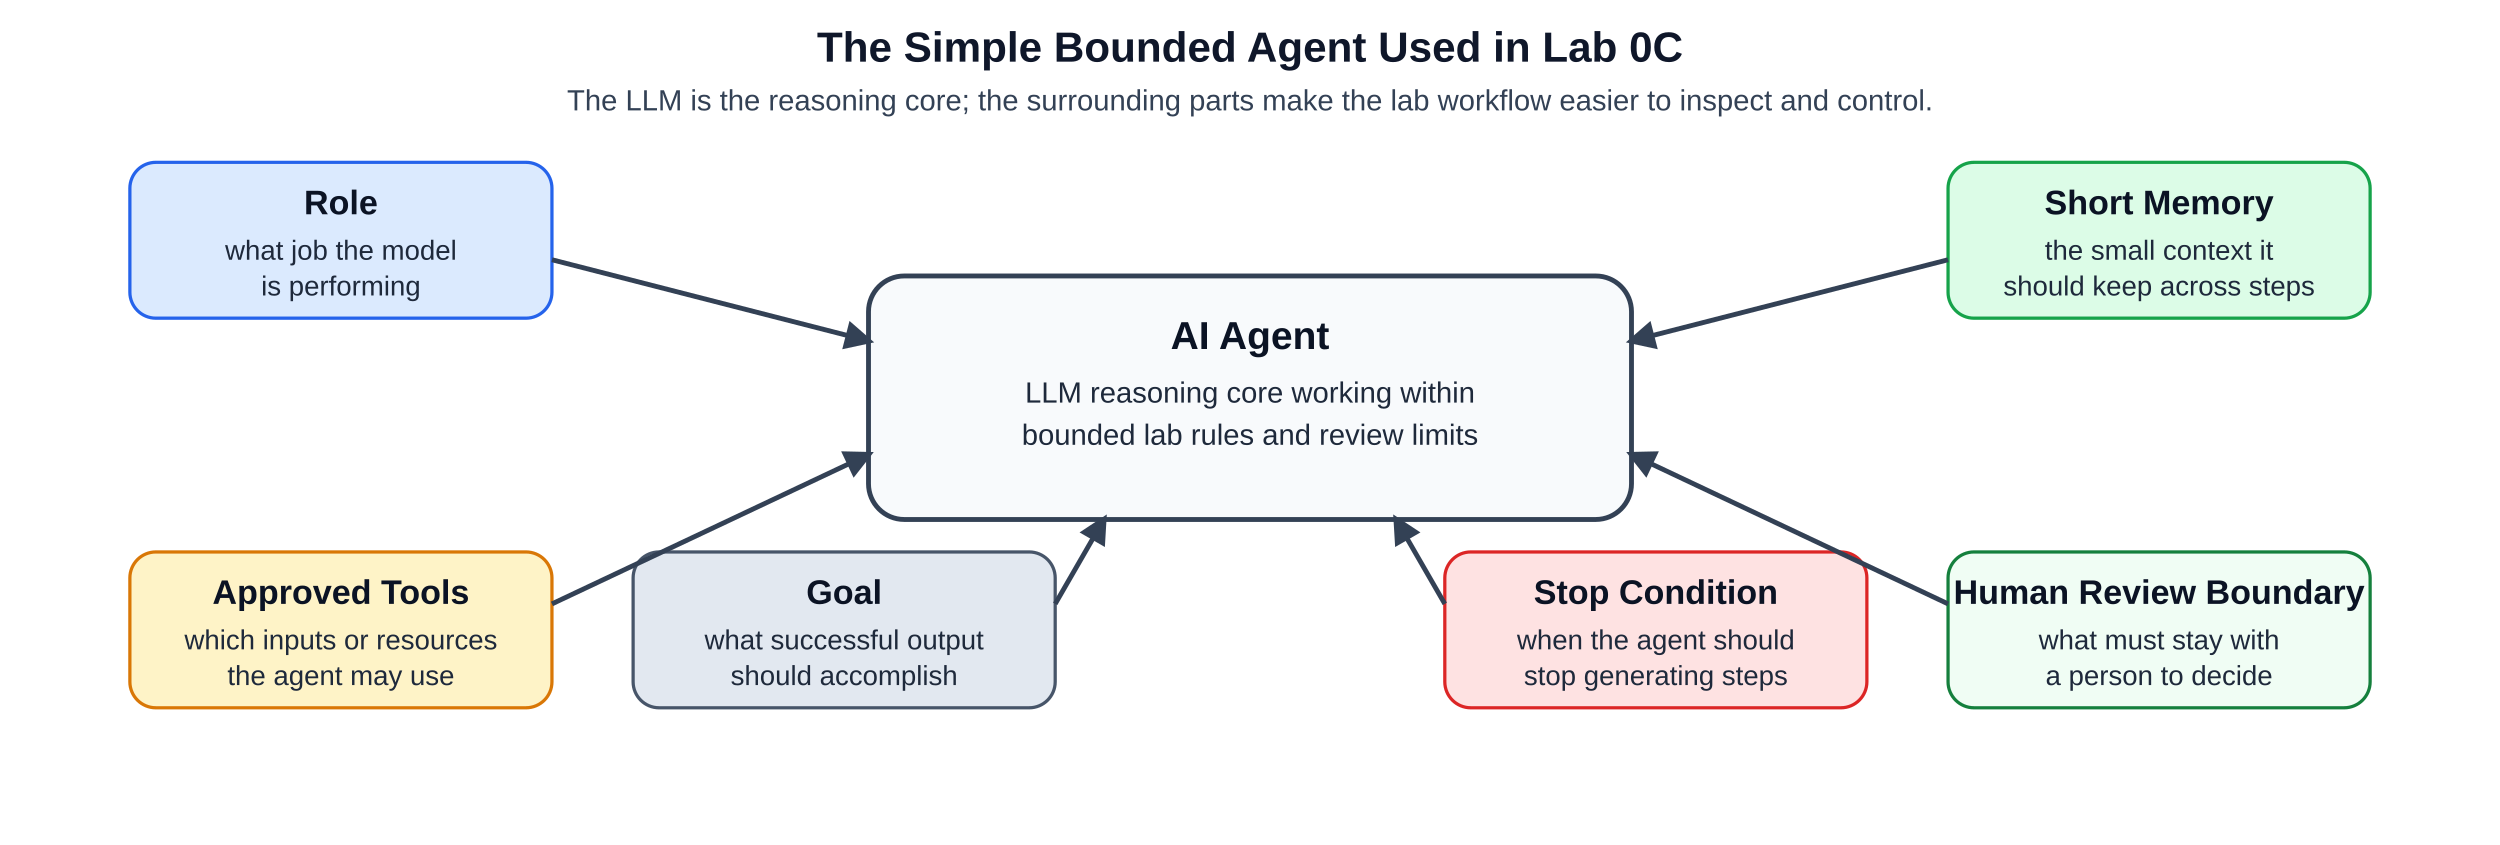
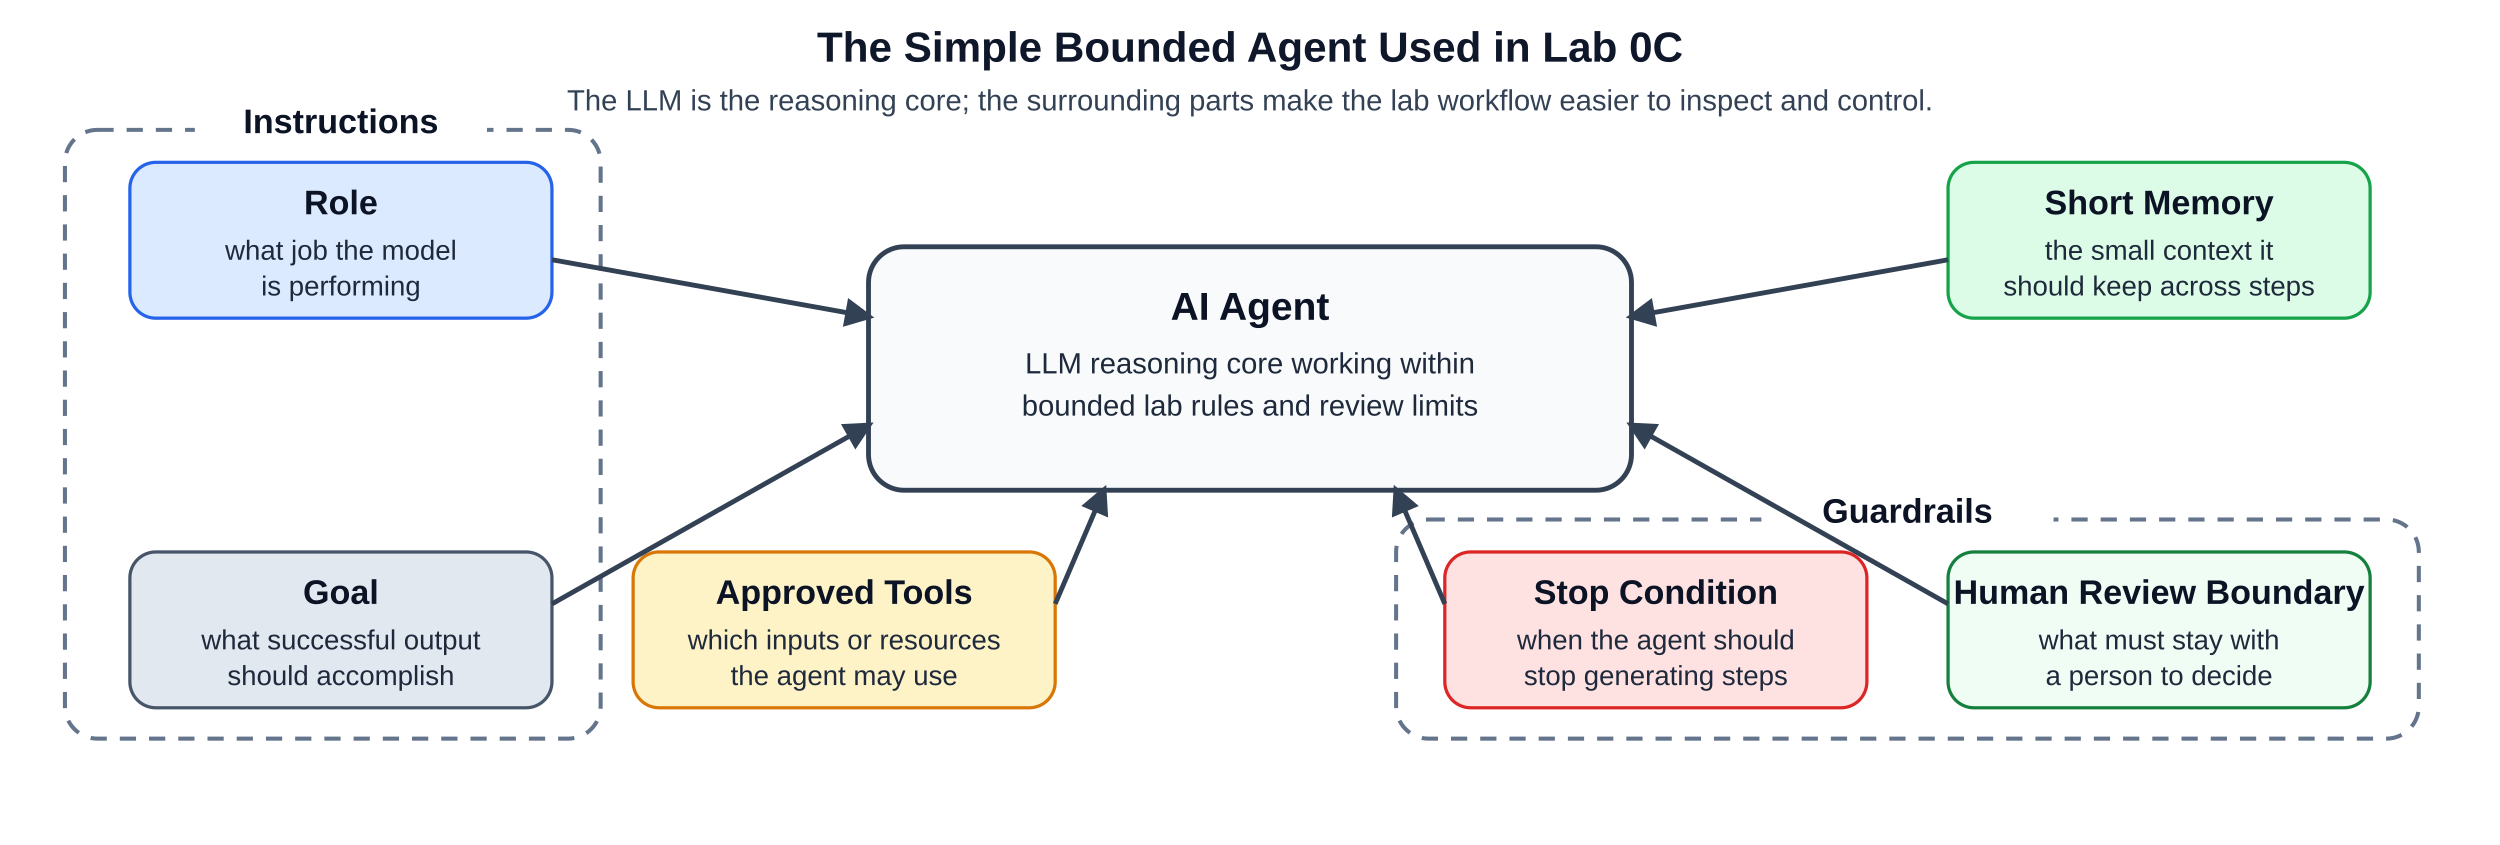
<svg xmlns="http://www.w3.org/2000/svg" width="1540" height="520" viewBox="30 20 1540 520" role="img" aria-labelledby="title desc">
  <defs>
    <style>
      .title { font: 700 26px 'Segoe UI', Arial, sans-serif; fill: #0f172a; }
      .subtitle { font: 500 18px 'Segoe UI', Arial, sans-serif; fill: #334155; }
      .node-title { font: 700 21px 'Segoe UI', Arial, sans-serif; fill: #0b1324; }
      .node-text { font: 500 17px 'Segoe UI', Arial, sans-serif; fill: #1e293b; }
      .center-title { font: 700 24px 'Segoe UI', Arial, sans-serif; fill: #0b1324; }
      .center-text { font: 500 18px 'Segoe UI', Arial, sans-serif; fill: #1e293b; }
    </style>
    <marker id="arrow" viewBox="0 0 10 10" refX="8" refY="5" markerWidth="6" markerHeight="6" orient="auto-start-reverse">
      <path d="M 0 0 L 10 5 L 0 10 z" fill="#334155" />
    </marker>
  </defs>
  <rect x="0" y="0" width="1600" height="580" fill="#ffffff" />
  <text x="800" y="58" text-anchor="middle" class="title">The Simple Bounded Agent Used in Lab 0C</text>
  <text x="800" y="88" text-anchor="middle" class="subtitle">The LLM is the reasoning core; the surrounding parts make the lab workflow easier to inspect and control.</text>
-   <rect x="565" y="190" rx="22" ry="22" width="470" height="150" fill="#f8fafc" stroke="#334155" stroke-width="3" />
-   <text x="800" y="235" text-anchor="middle" class="center-title">AI Agent</text>
-   <text x="800" y="268" text-anchor="middle" class="center-text">LLM reasoning core working within</text>
-   <text x="800" y="294" text-anchor="middle" class="center-text">bounded lab rules and review limits</text>
+   <rect x="565" y="172" rx="22" ry="22" width="470" height="150" fill="#f8fafc" stroke="#334155" stroke-width="3" />
+   <text x="800" y="217" text-anchor="middle" class="center-title">AI Agent</text>
+   <text x="800" y="250" text-anchor="middle" class="center-text">LLM reasoning core working within</text>
+   <text x="800" y="276" text-anchor="middle" class="center-text">bounded lab rules and review limits</text>
+   <rect x="70" y="100" rx="20" ry="20" width="330" height="375" fill="none" stroke="#64748b" stroke-width="2.5" stroke-dasharray="10 8" />
+   <rect x="150" y="82" rx="10" ry="10" width="180" height="28" fill="#ffffff" />
+   <text x="240" y="102" text-anchor="middle" class="node-title" fill="#475569">Instructions</text>
  <rect x="110" y="120" rx="16" ry="16" width="260" height="96" fill="#dbeafe" stroke="#2563eb" stroke-width="2" />
  <text x="240" y="152" text-anchor="middle" class="node-title">Role</text>
  <text x="240" y="180" text-anchor="middle" class="node-text">what job the model</text>
  <text x="240" y="202" text-anchor="middle" class="node-text">is performing</text>
-   <rect x="420" y="360" rx="16" ry="16" width="260" height="96" fill="#e2e8f0" stroke="#475569" stroke-width="2" />
-   <text x="550" y="392" text-anchor="middle" class="node-title">Goal</text>
-   <text x="550" y="420" text-anchor="middle" class="node-text">what successful output</text>
-   <text x="550" y="442" text-anchor="middle" class="node-text">should accomplish</text>
-   <rect x="110" y="360" rx="16" ry="16" width="260" height="96" fill="#fef3c7" stroke="#d97706" stroke-width="2" />
-   <text x="240" y="392" text-anchor="middle" class="node-title">Approved Tools</text>
-   <text x="240" y="420" text-anchor="middle" class="node-text">which inputs or resources</text>
-   <text x="240" y="442" text-anchor="middle" class="node-text">the agent may use</text>
+   <rect x="110" y="360" rx="16" ry="16" width="260" height="96" fill="#e2e8f0" stroke="#475569" stroke-width="2" />
+   <text x="240" y="392" text-anchor="middle" class="node-title">Goal</text>
+   <text x="240" y="420" text-anchor="middle" class="node-text">what successful output</text>
+   <text x="240" y="442" text-anchor="middle" class="node-text">should accomplish</text>
+   <rect x="420" y="360" rx="16" ry="16" width="260" height="96" fill="#fef3c7" stroke="#d97706" stroke-width="2" />
+   <text x="550" y="392" text-anchor="middle" class="node-title">Approved Tools</text>
+   <text x="550" y="420" text-anchor="middle" class="node-text">which inputs or resources</text>
+   <text x="550" y="442" text-anchor="middle" class="node-text">the agent may use</text>
  <rect x="1230" y="120" rx="16" ry="16" width="260" height="96" fill="#dcfce7" stroke="#16a34a" stroke-width="2" />
  <text x="1360" y="152" text-anchor="middle" class="node-title">Short Memory</text>
  <text x="1360" y="180" text-anchor="middle" class="node-text">the small context it</text>
  <text x="1360" y="202" text-anchor="middle" class="node-text">should keep across steps</text>
+   <rect x="890" y="340" rx="20" ry="20" width="630" height="135" fill="none" stroke="#64748b" stroke-width="2.5" stroke-dasharray="10 8" />
+   <rect x="1115" y="322" rx="10" ry="10" width="180" height="28" fill="#ffffff" />
+   <text x="1205" y="342" text-anchor="middle" class="node-title" fill="#475569">Guardrails</text>
  <rect x="920" y="360" rx="16" ry="16" width="260" height="96" fill="#fee2e2" stroke="#dc2626" stroke-width="2" />
  <text x="1050" y="392" text-anchor="middle" class="node-title">Stop Condition</text>
  <text x="1050" y="420" text-anchor="middle" class="node-text">when the agent should</text>
  <text x="1050" y="442" text-anchor="middle" class="node-text">stop generating steps</text>
  <rect x="1230" y="360" rx="16" ry="16" width="260" height="96" fill="#f0fdf4" stroke="#15803d" stroke-width="2" />
  <text x="1360" y="392" text-anchor="middle" class="node-title">Human Review Boundary</text>
  <text x="1360" y="420" text-anchor="middle" class="node-text">what must stay with</text>
  <text x="1360" y="442" text-anchor="middle" class="node-text">a person to decide</text>
-   <line x1="370" y1="180" x2="565" y2="230" stroke="#334155" stroke-width="3" marker-end="url(#arrow)" />
-   <line x1="680" y1="392" x2="710" y2="340" stroke="#334155" stroke-width="3" marker-end="url(#arrow)" />
-   <line x1="370" y1="392" x2="565" y2="300" stroke="#334155" stroke-width="3" marker-end="url(#arrow)" />
-   <line x1="1230" y1="180" x2="1035" y2="230" stroke="#334155" stroke-width="3" marker-end="url(#arrow)" />
-   <line x1="920" y1="392" x2="890" y2="340" stroke="#334155" stroke-width="3" marker-end="url(#arrow)" />
-   <line x1="1230" y1="392" x2="1035" y2="300" stroke="#334155" stroke-width="3" marker-end="url(#arrow)" />
+   <line x1="370" y1="180" x2="565" y2="215" stroke="#334155" stroke-width="3" marker-end="url(#arrow)" />
+   <line x1="680" y1="392" x2="710" y2="322" stroke="#334155" stroke-width="3" marker-end="url(#arrow)" />
+   <line x1="370" y1="392" x2="565" y2="282" stroke="#334155" stroke-width="3" marker-end="url(#arrow)" />
+   <line x1="1230" y1="180" x2="1035" y2="215" stroke="#334155" stroke-width="3" marker-end="url(#arrow)" />
+   <line x1="920" y1="392" x2="890" y2="322" stroke="#334155" stroke-width="3" marker-end="url(#arrow)" />
+   <line x1="1230" y1="392" x2="1035" y2="282" stroke="#334155" stroke-width="3" marker-end="url(#arrow)" />
</svg>
